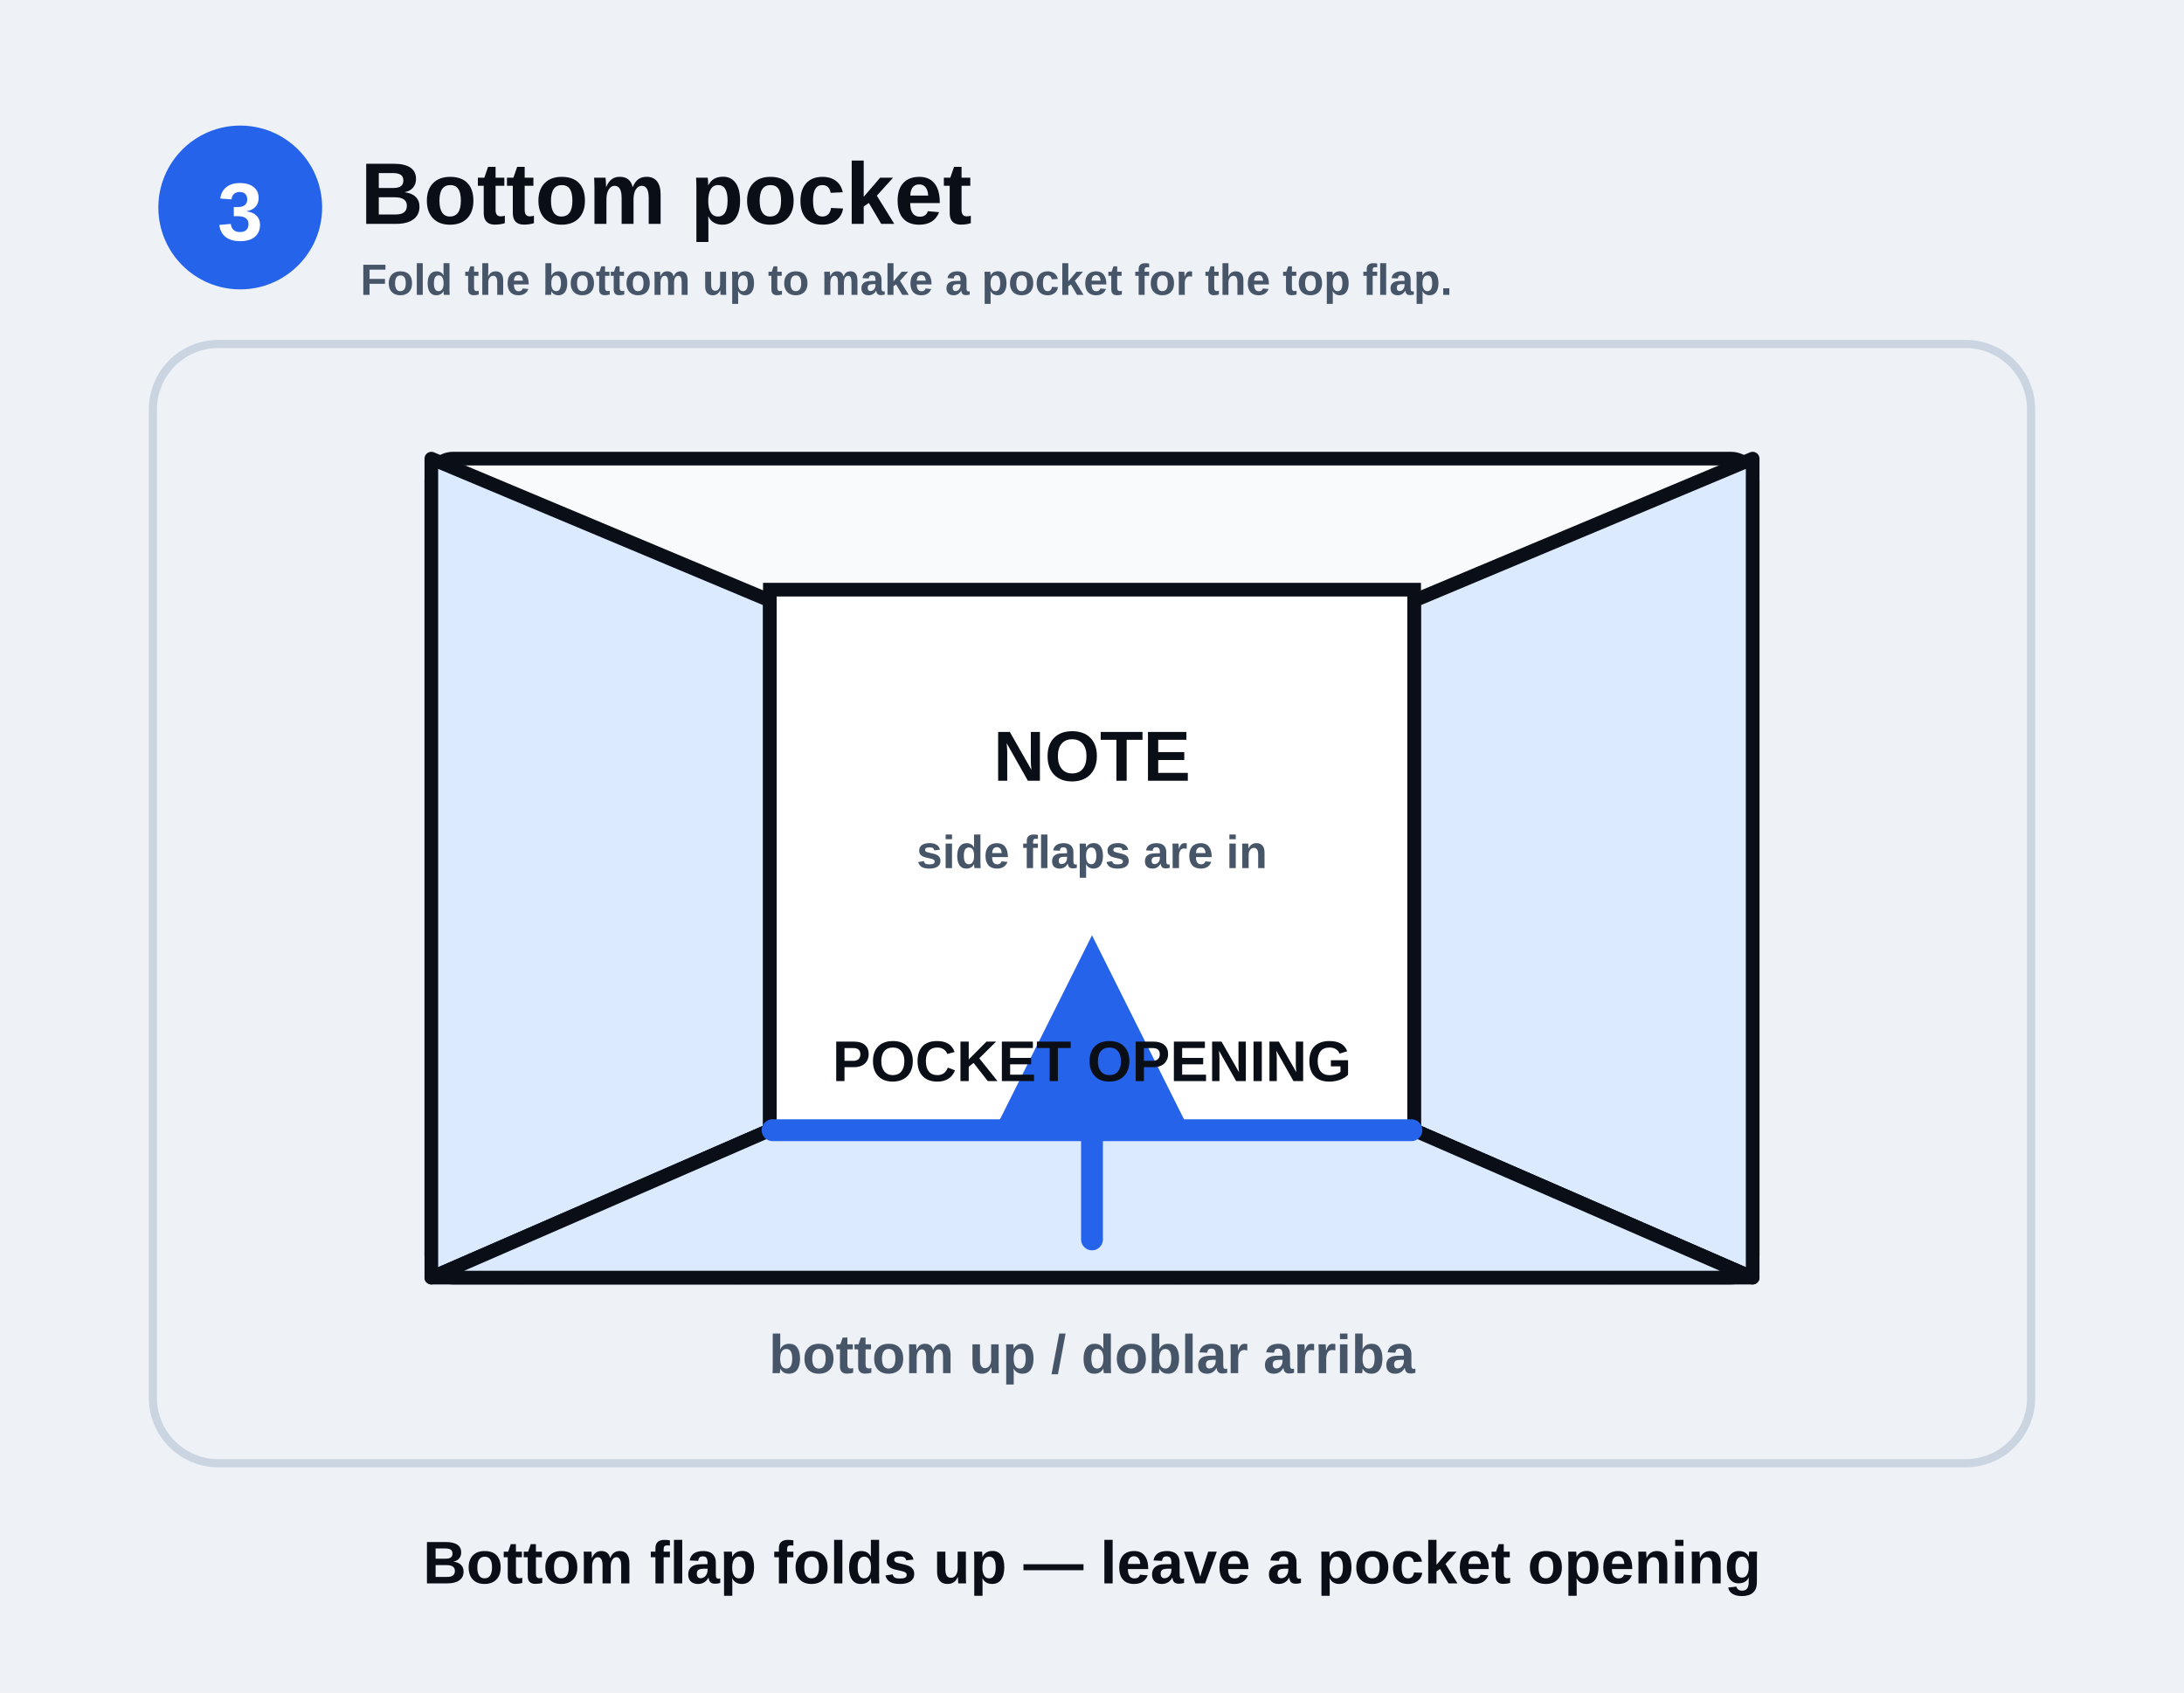
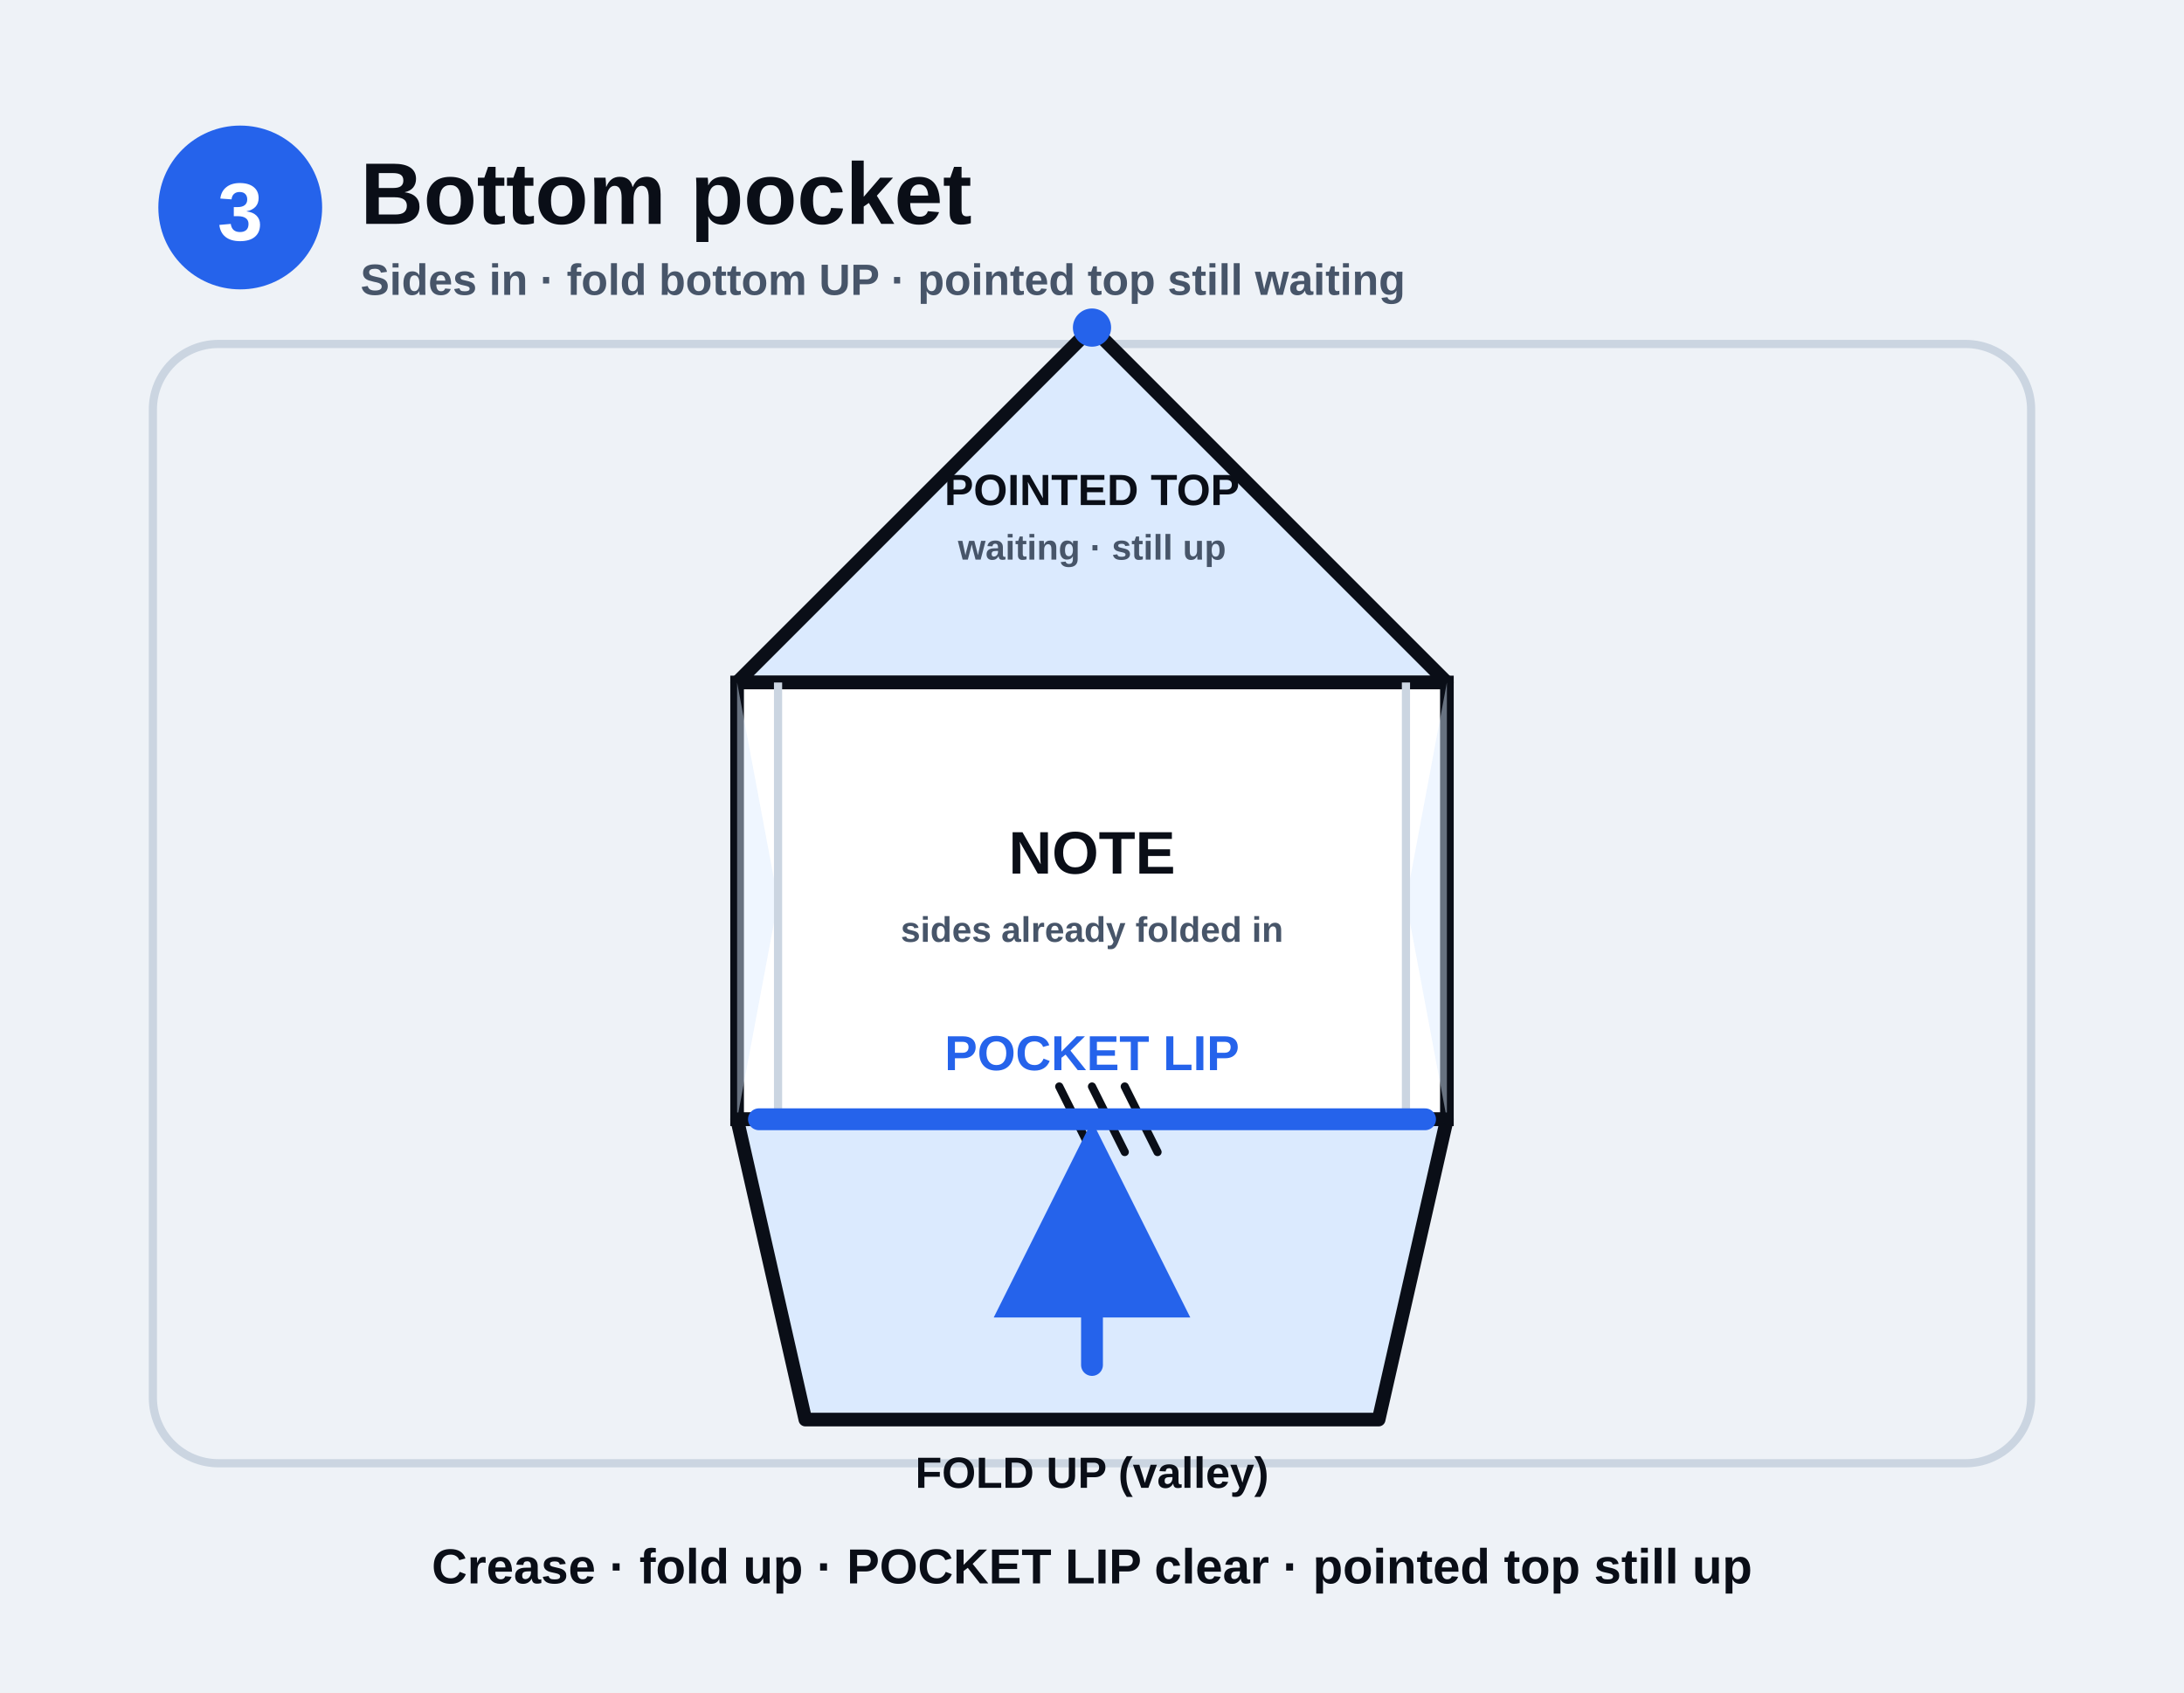
<svg xmlns="http://www.w3.org/2000/svg" width="800" height="620" viewBox="0 0 800 620" role="img" aria-labelledby="title desc">
  <defs>
    <marker id="arrow" viewBox="0 0 10 10" refX="8" refY="5" markerWidth="9" markerHeight="9" orient="auto-start-reverse">
      <path d="M 0 0 L 10 5 L 0 10 z" fill="#2563EB" />
    </marker>
-     <marker id="arrowInk" viewBox="0 0 10 10" refX="8" refY="5" markerWidth="9" markerHeight="9" orient="auto-start-reverse">
-       <path d="M 0 0 L 10 5 L 0 10 z" fill="#0A0E17" />
-     </marker>
    <style>
-         .ink { fill:#0A0E17; }
-         .label { font-family:Arial,Helvetica,sans-serif; font-weight:700; fill:#0A0E17; }
-         .small { font-family:Arial,Helvetica,sans-serif; font-weight:600; fill:#475569; }
-         .line { stroke:#0A0E17; stroke-width:5; stroke-linejoin:round; stroke-linecap:round; }
-         .crease { stroke:#0A0E17; stroke-width:4; stroke-dasharray:11 9; opacity:.68; stroke-linecap:round; }
-         .arrow { stroke:#2563EB; stroke-width:8; stroke-linecap:round; fill:none; marker-end:url(#arrow); }
-       </style>
+       .label { font-family:Arial,Helvetica,sans-serif; font-weight:700; fill:#0A0E17; }
+       .small { font-family:Arial,Helvetica,sans-serif; font-weight:600; fill:#475569; }
+       .crease { stroke:#0A0E17; stroke-width:4; stroke-dasharray:11 9; opacity:.68; stroke-linecap:round; fill:none; }
+       .arrow { stroke:#2563EB; stroke-width:8; stroke-linecap:round; fill:none; marker-end:url(#arrow); }
+     </style>
  </defs>
  <rect x="0" y="0" width="800" height="620" fill="#EEF2F7" />
  <circle cx="88" cy="76" r="30" fill="#2563EB" />
  <text x="88" y="88" text-anchor="middle" font-size="30" class="label" fill="#FFFFFF" style="fill:#FFFFFF">3</text>
  <text x="132" y="82" font-size="32" class="label">Bottom pocket</text>
-   <text x="132" y="108" font-size="16" class="small">Fold the bottom up to make a pocket for the top flap.</text>
+   <text x="132" y="108" font-size="16" class="small">Sides in · fold bottom UP · pointed top still waiting</text>
  <rect x="56" y="126" width="688" height="410" rx="24" fill="#EEF2F7" stroke="#CBD5E1" stroke-width="3" />
-   <rect x="158" y="168" width="484" height="300" rx="8" fill="#F8FAFC" class="line" />
-   <path d="M158 168 L282 220 L282 414 L158 468 Z" fill="#DBEAFE" class="line" />
-   <path d="M642 168 L518 220 L518 414 L642 468 Z" fill="#DBEAFE" class="line" />
-   <rect x="282" y="216" width="236" height="202" fill="#FFFFFF" stroke="#0A0E17" stroke-width="5" />
-   <text x="400" y="286" text-anchor="middle" font-size="26" class="label">NOTE</text>
-   <text x="400" y="318" text-anchor="middle" font-size="17" class="small">side flaps are in</text>
-   <path d="M158 468 L282 414 L518 414 L642 468 Z" fill="#DBEAFE" class="line" />
-   <path d="M400 454 C400 429 400 402 400 357" class="arrow" />
-   <line x1="158" y1="468" x2="642" y2="468" class="crease" />
-   <path d="M283 414 H517" stroke="#2563EB" stroke-width="8" stroke-linecap="round" />
-   <text x="400" y="396" text-anchor="middle" font-size="21" class="label">POCKET OPENING</text>
-   <text x="400" y="503" text-anchor="middle" font-size="20" class="small">bottom up / doblar arriba</text>
-   <text x="400" y="580" text-anchor="middle" font-size="22" class="label">Bottom flap folds up — leave a pocket opening</text>
+   <polygon points="270,250 530,250 400,120" fill="#DBEAFE" stroke="#0A0E17" stroke-width="5" stroke-linejoin="round" />
+   <circle cx="400" cy="120" r="7" fill="#2563EB" />
+   <text x="400" y="185" text-anchor="middle" font-size="16" class="label">POINTED TOP</text>
+   <text x="400" y="205" text-anchor="middle" font-size="13" class="small">waiting · still up</text>
+   <rect x="270" y="250" width="260" height="160" fill="#FFFFFF" stroke="#0A0E17" stroke-width="5" />
+   <polygon points="270,250 285,330 270,410" fill="#DBEAFE" opacity="0.45" />
+   <polygon points="530,250 515,330 530,410" fill="#DBEAFE" opacity="0.45" />
+   <line x1="285" y1="250" x2="285" y2="410" stroke="#CBD5E1" stroke-width="3" />
+   <line x1="515" y1="250" x2="515" y2="410" stroke="#CBD5E1" stroke-width="3" />
+   <text x="400" y="320" text-anchor="middle" font-size="22" class="label">NOTE</text>
+   <text x="400" y="345" text-anchor="middle" font-size="13" class="small">sides already folded in</text>
+   <polygon points="270,410 530,410 505,520 295,520" fill="#DBEAFE" stroke="#0A0E17" stroke-width="5" stroke-linejoin="round" />
+   <line x1="270" y1="410" x2="530" y2="410" class="crease" />
+   <g stroke="#0A0E17" stroke-width="3" stroke-linecap="round">
+     <line x1="388" y1="398" x2="400" y2="422" />
+     <line x1="400" y1="398" x2="412" y2="422" />
+     <line x1="412" y1="398" x2="424" y2="422" />
+   </g>
+   <line x1="278" y1="410" x2="522" y2="410" stroke="#2563EB" stroke-width="8" stroke-linecap="round" />
+   <text x="400" y="392" text-anchor="middle" font-size="18" class="label" fill="#2563EB" style="fill:#2563EB">POCKET LIP</text>
+   <path d="M400 500 V425" class="arrow" />
+   <text x="400" y="545" text-anchor="middle" font-size="16" class="label">FOLD UP (valley)</text>
+   <text x="400" y="580" text-anchor="middle" font-size="18" class="label">Crease · fold up · POCKET LIP clear · pointed top still up</text>
</svg>
